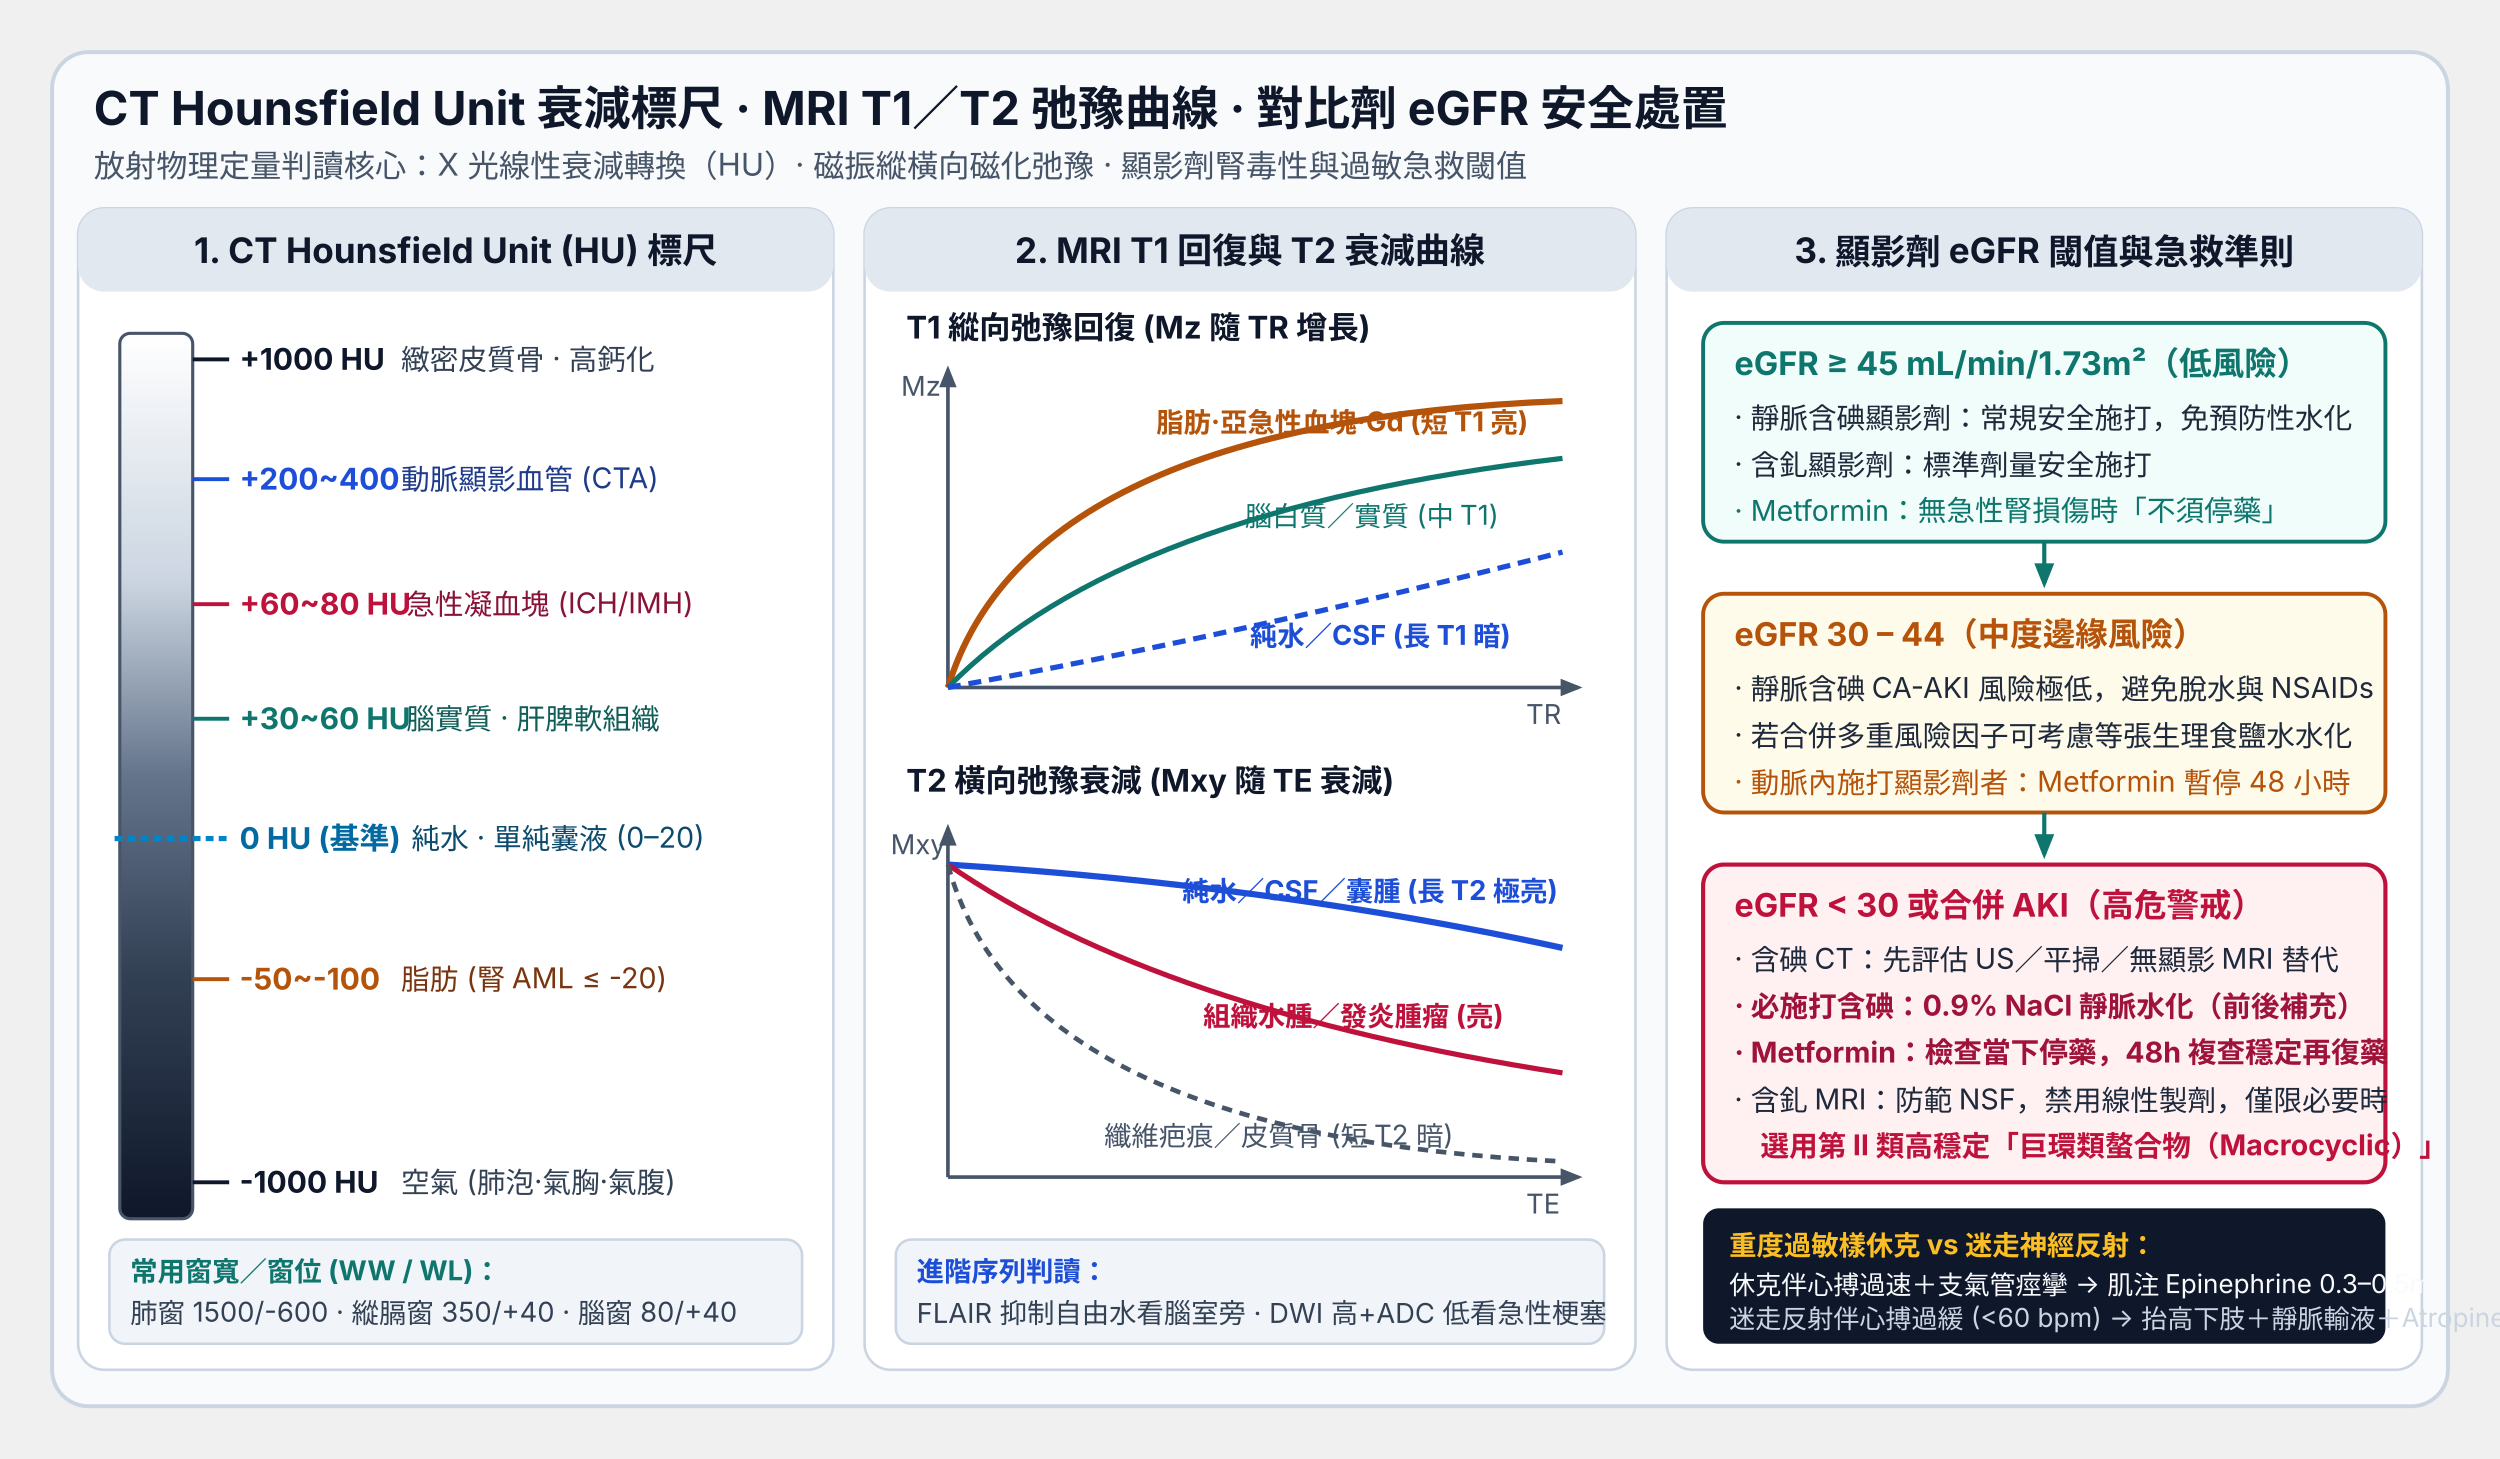
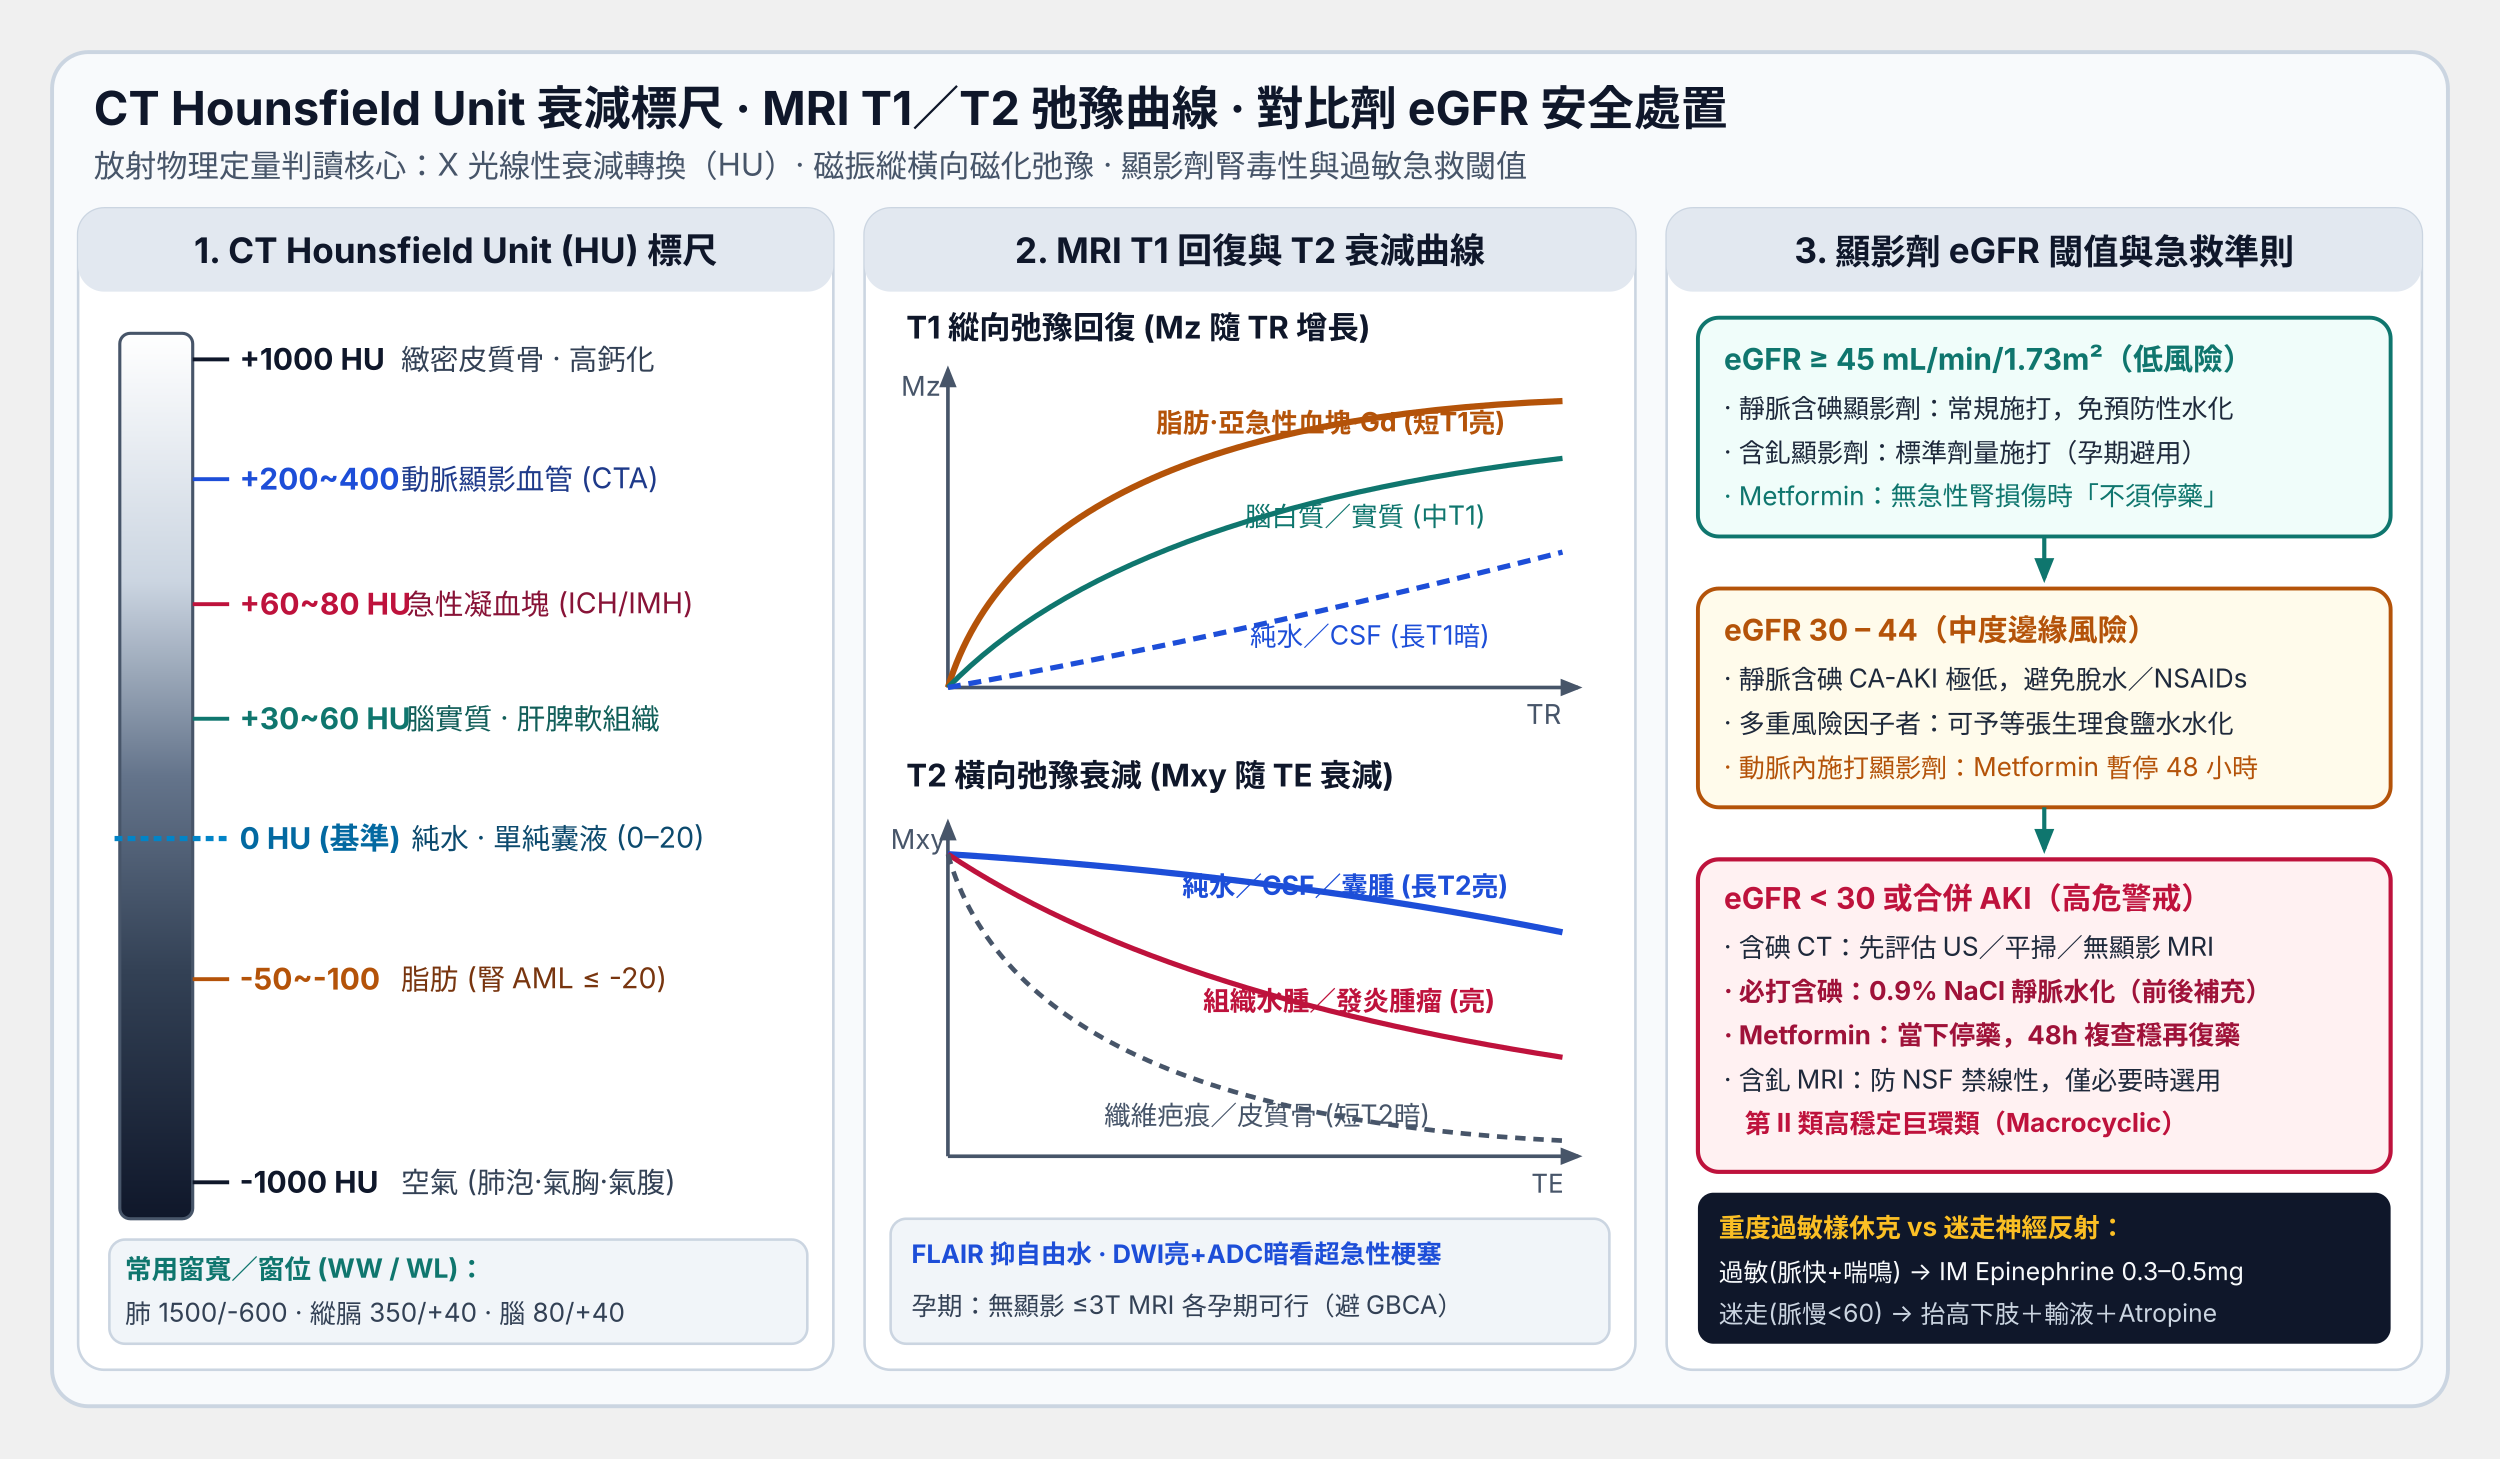
<svg xmlns="http://www.w3.org/2000/svg" viewBox="0 0 960 560" width="960" height="560" role="img" aria-labelledby="rad01-title rad01-desc">
  <defs>
    <linearGradient id="huGrad" x1="0" y1="1" x2="0" y2="0">
      <stop offset="0%" stop-color="#0f172a" />
      <stop offset="28%" stop-color="#334155" />
      <stop offset="50%" stop-color="#64748b" />
      <stop offset="72%" stop-color="#cbd5e1" />
      <stop offset="100%" stop-color="#ffffff" />
    </linearGradient>
    <marker id="arrTeal" viewBox="0 0 10 10" refX="8" refY="5" markerWidth="6" markerHeight="6" orient="auto">
      <path d="M 0 1 L 10 5 L 0 9 z" fill="#0f766e" />
    </marker>
    <marker id="arrSlate" viewBox="0 0 10 10" refX="8" refY="5" markerWidth="6" markerHeight="6" orient="auto">
      <path d="M 0 1 L 10 5 L 0 9 z" fill="#475569" />
    </marker>
  </defs>
  <g font-family="system-ui, -apple-system, 'Noto Sans TC', sans-serif">
    <rect x="20" y="20" width="920" height="520" rx="14" fill="#f8fafc" stroke="#cbd5e1" stroke-width="1.5" />
    <text x="36" y="48" font-size="18" font-weight="700" fill="#0f172a">CT Hounsfield Unit 衰減標尺 · MRI T1／T2 弛豫曲線 · 對比劑 eGFR 安全處置</text>
    <text x="36" y="68" font-size="12" fill="#475569">放射物理定量判讀核心：X 光線性衰減轉換（HU）· 磁振縱橫向磁化弛豫 · 顯影劑腎毒性與過敏急救閾值</text>
    <rect x="30" y="80" width="290" height="446" rx="10" fill="#ffffff" stroke="#cbd5e1" />
    <rect x="30" y="80" width="290" height="32" rx="10" fill="#e2e8f0" />
    <text x="175" y="101" font-size="13.5" font-weight="700" fill="#0f172a" text-anchor="middle">1. CT Hounsfield Unit (HU) 標尺</text>
    <rect x="46" y="128" width="28" height="340" rx="4" fill="url(#huGrad)" stroke="#475569" stroke-width="1.2" />
    <line x1="74" y1="138" x2="88" y2="138" stroke="#0f172a" stroke-width="1.5" />
    <text x="92" y="142" font-size="11.5" font-weight="700" fill="#0f172a">+1000 HU</text>
    <text x="154" y="142" font-size="11" fill="#334155">緻密皮質骨 · 高鈣化</text>
    <line x1="74" y1="184" x2="88" y2="184" stroke="#1d4ed8" stroke-width="1.5" />
    <text x="92" y="188" font-size="11.5" font-weight="700" fill="#1d4ed8">+200~400</text>
    <text x="154" y="188" font-size="11" fill="#1e3a8a">動脈顯影血管 (CTA)</text>
    <line x1="74" y1="232" x2="88" y2="232" stroke="#be123c" stroke-width="1.5" />
    <text x="92" y="236" font-size="11.5" font-weight="700" fill="#be123c">+60~80 HU</text>
    <text x="156" y="236" font-size="11" fill="#881337">急性凝血塊 (ICH/IMH)</text>
    <line x1="74" y1="276" x2="88" y2="276" stroke="#0f766e" stroke-width="1.5" />
    <text x="92" y="280" font-size="11.5" font-weight="700" fill="#0f766e">+30~60 HU</text>
    <text x="156" y="280" font-size="11" fill="#115e59">腦實質 · 肝脾軟組織</text>
    <line x1="44" y1="322" x2="88" y2="322" stroke="#0284c7" stroke-width="2" stroke-dasharray="3,2" />
    <text x="92" y="326" font-size="11.5" font-weight="700" fill="#0369a1">0 HU (基準)</text>
    <text x="158" y="326" font-size="11" fill="#0c4a6e">純水 · 單純囊液 (0–20)</text>
    <line x1="74" y1="376" x2="88" y2="376" stroke="#b45309" stroke-width="1.5" />
    <text x="92" y="380" font-size="11.5" font-weight="700" fill="#b45309">-50~-100</text>
    <text x="154" y="380" font-size="11" fill="#78350f">脂肪 (腎 AML ≤ -20)</text>
    <line x1="74" y1="454" x2="88" y2="454" stroke="#0f172a" stroke-width="1.5" />
    <text x="92" y="458" font-size="11.5" font-weight="700" fill="#0f172a">-1000 HU</text>
    <text x="154" y="458" font-size="11" fill="#334155">空氣 (肺泡·氣胸·氣腹)</text>
-     <rect x="42" y="476" width="266" height="40" rx="6" fill="#f1f5f9" stroke="#cbd5e1" />
-     <text x="50" y="492" font-size="10.5" font-weight="700" fill="#0f766e">常用窗寬／窗位 (WW / WL)：</text>
-     <text x="50" y="508" font-size="10.5" fill="#334155">肺窗 1500/-600 · 縱膈窗 350/+40 · 腦窗 80/+40</text>
+     <rect x="42" y="476" width="268" height="40" rx="6" fill="#f1f5f9" stroke="#cbd5e1" />
+     <text x="48" y="491" font-size="10.2" font-weight="700" fill="#0f766e">常用窗寬／窗位 (WW / WL)：</text>
+     <text x="48" y="508" font-size="10" fill="#334155">肺 1500/-600 · 縱膈 350/+40 · 腦 80/+40</text>
    <rect x="332" y="80" width="296" height="446" rx="10" fill="#ffffff" stroke="#cbd5e1" />
    <rect x="332" y="80" width="296" height="32" rx="10" fill="#e2e8f0" />
    <text x="480" y="101" font-size="13.5" font-weight="700" fill="#0f172a" text-anchor="middle">2. MRI T1 回復與 T2 衰減曲線</text>
    <text x="348" y="130" font-size="12" font-weight="700" fill="#0f172a">T1 縱向弛豫回復 (Mz 隨 TR 增長)</text>
    <line x1="364" y1="264" x2="606" y2="264" stroke="#475569" stroke-width="1.4" marker-end="url(#arrSlate)" />
    <line x1="364" y1="264" x2="364" y2="142" stroke="#475569" stroke-width="1.4" marker-end="url(#arrSlate)" />
    <text x="346" y="152" font-size="10.5" fill="#475569">Mz</text>
    <text x="586" y="278" font-size="10.5" fill="#475569">TR</text>
    <path d="M 364 264 Q 395 162, 600 154" fill="none" stroke="#b45309" stroke-width="2.4" />
-     <text x="444" y="166" font-size="10.5" font-weight="700" fill="#b45309">脂肪·亞急性血塊·Gd (短 T1 亮)</text>
+     <text x="444" y="166" font-size="10.2" font-weight="700" fill="#b45309">脂肪·亞急性血塊·Gd (短T1亮)</text>
    <path d="M 364 264 Q 430 196, 600 176" fill="none" stroke="#0f766e" stroke-width="2" />
-     <text x="478" y="202" font-size="10.5" fill="#0f766e">腦白質／實質 (中 T1)</text>
+     <text x="478" y="202" font-size="10.2" fill="#0f766e">腦白質／實質 (中T1)</text>
    <path d="M 364 264 Q 475 244, 600 212" fill="none" stroke="#1d4ed8" stroke-width="2" stroke-dasharray="5,3" />
-     <text x="480" y="248" font-size="10.5" font-weight="700" fill="#1d4ed8">純水／CSF (長 T1 暗)</text>
-     <text x="348" y="304" font-size="12" font-weight="700" fill="#0f172a">T2 橫向弛豫衰減 (Mxy 隨 TE 衰減)</text>
-     <line x1="364" y1="452" x2="606" y2="452" stroke="#475569" stroke-width="1.4" marker-end="url(#arrSlate)" />
-     <line x1="364" y1="452" x2="364" y2="318" stroke="#475569" stroke-width="1.4" marker-end="url(#arrSlate)" />
-     <text x="342" y="328" font-size="10.5" fill="#475569">Mxy</text>
-     <text x="586" y="466" font-size="10.5" fill="#475569">TE</text>
-     <path d="M 364 332 Q 490 340, 600 364" fill="none" stroke="#1d4ed8" stroke-width="2.4" />
-     <text x="454" y="346" font-size="10.5" font-weight="700" fill="#1d4ed8">純水／CSF／囊腫 (長 T2 極亮)</text>
-     <path d="M 364 332 Q 445 388, 600 412" fill="none" stroke="#be123c" stroke-width="2" />
-     <text x="462" y="394" font-size="10.5" font-weight="700" fill="#be123c">組織水腫／發炎腫瘤 (亮)</text>
-     <path d="M 364 332 Q 392 436, 600 446" fill="none" stroke="#475569" stroke-width="1.8" stroke-dasharray="4,3" />
-     <text x="424" y="440" font-size="10.5" fill="#475569">纖維疤痕／皮質骨 (短 T2 暗)</text>
-     <rect x="344" y="476" width="272" height="40" rx="6" fill="#f1f5f9" stroke="#cbd5e1" />
-     <text x="352" y="492" font-size="10.5" font-weight="700" fill="#1d4ed8">進階序列判讀：</text>
-     <text x="352" y="508" font-size="10.5" fill="#334155">FLAIR 抑制自由水看腦室旁 · DWI 高+ADC 低看急性梗塞</text>
+     <text x="480" y="248" font-size="10.2" fill="#1d4ed8">純水／CSF (長T1暗)</text>
+     <text x="348" y="302" font-size="12" font-weight="700" fill="#0f172a">T2 橫向弛豫衰減 (Mxy 隨 TE 衰減)</text>
+     <line x1="364" y1="444" x2="606" y2="444" stroke="#475569" stroke-width="1.4" marker-end="url(#arrSlate)" />
+     <line x1="364" y1="444" x2="364" y2="316" stroke="#475569" stroke-width="1.4" marker-end="url(#arrSlate)" />
+     <text x="342" y="326" font-size="10.5" fill="#475569">Mxy</text>
+     <text x="588" y="458" font-size="10" fill="#475569">TE</text>
+     <path d="M 364 328 Q 490 336, 600 358" fill="none" stroke="#1d4ed8" stroke-width="2.4" />
+     <text x="454" y="344" font-size="10.2" font-weight="700" fill="#1d4ed8">純水／CSF／囊腫 (長T2亮)</text>
+     <path d="M 364 328 Q 445 382, 600 406" fill="none" stroke="#be123c" stroke-width="2" />
+     <text x="462" y="388" font-size="10.2" font-weight="700" fill="#be123c">組織水腫／發炎腫瘤 (亮)</text>
+     <path d="M 364 328 Q 392 428, 600 438" fill="none" stroke="#475569" stroke-width="1.8" stroke-dasharray="4,3" />
+     <text x="424" y="432" font-size="10.2" fill="#475569">纖維疤痕／皮質骨 (短T2暗)</text>
+     <rect x="342" y="468" width="276" height="48" rx="6" fill="#f1f5f9" stroke="#cbd5e1" />
+     <text x="350" y="485" font-size="9.8" font-weight="700" fill="#1d4ed8">FLAIR 抑自由水 · DWI亮+ADC暗看超急性梗塞</text>
+     <text x="350" y="505" font-size="9.8" fill="#334155">孕期：無顯影 ≤3T MRI 各孕期可行（避 GBCA）</text>
    <rect x="640" y="80" width="290" height="446" rx="10" fill="#ffffff" stroke="#cbd5e1" />
    <rect x="640" y="80" width="290" height="32" rx="10" fill="#e2e8f0" />
    <text x="785" y="101" font-size="13.5" font-weight="700" fill="#0f172a" text-anchor="middle">3. 顯影劑 eGFR 閾值與急救準則</text>
-     <rect x="654" y="124" width="262" height="84" rx="8" fill="#f0fdfa" stroke="#0f766e" stroke-width="1.5" />
-     <text x="666" y="144" font-size="12.5" font-weight="700" fill="#0f766e">eGFR ≥ 45 mL/min/1.73m²（低風險）</text>
-     <text x="666" y="164" font-size="11" fill="#1e293b">· 靜脈含碘顯影劑：常規安全施打，免預防性水化</text>
-     <text x="666" y="182" font-size="11" fill="#1e293b">· 含釓顯影劑：標準劑量安全施打</text>
-     <text x="666" y="200" font-size="11" fill="#0f766e">· Metformin：無急性腎損傷時「不須停藥」</text>
-     <line x1="785" y1="208" x2="785" y2="224" stroke="#0f766e" stroke-width="1.6" marker-end="url(#arrTeal)" />
-     <rect x="654" y="228" width="262" height="84" rx="8" fill="#fffbeb" stroke="#b45309" stroke-width="1.5" />
-     <text x="666" y="248" font-size="12.5" font-weight="700" fill="#b45309">eGFR 30 – 44（中度邊緣風險）</text>
-     <text x="666" y="268" font-size="11" fill="#1e293b">· 靜脈含碘 CA-AKI 風險極低，避免脫水與 NSAIDs</text>
-     <text x="666" y="286" font-size="11" fill="#1e293b">· 若合併多重風險因子可考慮等張生理食鹽水水化</text>
-     <text x="666" y="304" font-size="11" fill="#b45309">· 動脈內施打顯影劑者：Metformin 暫停 48 小時</text>
-     <line x1="785" y1="312" x2="785" y2="328" stroke="#0f766e" stroke-width="1.6" marker-end="url(#arrTeal)" />
-     <rect x="654" y="332" width="262" height="122" rx="8" fill="#fff1f2" stroke="#be123c" stroke-width="1.6" />
-     <text x="666" y="352" font-size="12.5" font-weight="700" fill="#be123c">eGFR &lt; 30 或合併 AKI（高危警戒）</text>
-     <text x="666" y="372" font-size="11" fill="#1e293b">· 含碘 CT：先評估 US／平掃／無顯影 MRI 替代</text>
-     <text x="666" y="390" font-size="11" font-weight="700" fill="#9f1239">· 必施打含碘：0.9% NaCl 靜脈水化（前後補充）</text>
-     <text x="666" y="408" font-size="11" font-weight="700" fill="#9f1239">· Metformin：檢查當下停藥，48h 複查穩定再復藥</text>
-     <text x="666" y="426" font-size="11" fill="#1e293b">· 含釓 MRI：防範 NSF，禁用線性製劑，僅限必要時</text>
-     <text x="676" y="444" font-size="11" font-weight="700" fill="#be123c">選用第 II 類高穩定「巨環類螯合物（Macrocyclic）」</text>
-     <rect x="654" y="464" width="262" height="52" rx="6" fill="#0f172a" />
-     <text x="664" y="482" font-size="10.5" font-weight="700" fill="#fbbf24">重度過敏樣休克 vs 迷走神經反射：</text>
-     <text x="664" y="497" font-size="10" fill="#f8fafc">休克伴心搏過速＋支氣管痙攣 → 肌注 Epinephrine 0.3–0.5mg</text>
-     <text x="664" y="510" font-size="10" fill="#cbd5e1">迷走反射伴心搏過緩 (&lt;60 bpm) → 抬高下肢＋靜脈輸液＋Atropine</text>
+     <rect x="652" y="122" width="266" height="84" rx="8" fill="#f0fdfa" stroke="#0f766e" stroke-width="1.5" />
+     <text x="662" y="142" font-size="11.5" font-weight="700" fill="#0f766e">eGFR ≥ 45 mL/min/1.73m²（低風險）</text>
+     <text x="662" y="160" font-size="10" fill="#1e293b">· 靜脈含碘顯影劑：常規施打，免預防性水化</text>
+     <text x="662" y="177" font-size="10" fill="#1e293b">· 含釓顯影劑：標準劑量施打（孕期避用）</text>
+     <text x="662" y="194" font-size="10" fill="#0f766e">· Metformin：無急性腎損傷時「不須停藥」</text>
+     <line x1="785" y1="206" x2="785" y2="222" stroke="#0f766e" stroke-width="1.6" marker-end="url(#arrTeal)" />
+     <rect x="652" y="226" width="266" height="84" rx="8" fill="#fffbeb" stroke="#b45309" stroke-width="1.5" />
+     <text x="662" y="246" font-size="11.5" font-weight="700" fill="#b45309">eGFR 30 – 44（中度邊緣風險）</text>
+     <text x="662" y="264" font-size="10" fill="#1e293b">· 靜脈含碘 CA-AKI 極低，避免脫水／NSAIDs</text>
+     <text x="662" y="281" font-size="10" fill="#1e293b">· 多重風險因子者：可予等張生理食鹽水水化</text>
+     <text x="662" y="298" font-size="10" fill="#b45309">· 動脈內施打顯影劑：Metformin 暫停 48 小時</text>
+     <line x1="785" y1="310" x2="785" y2="326" stroke="#0f766e" stroke-width="1.6" marker-end="url(#arrTeal)" />
+     <rect x="652" y="330" width="266" height="120" rx="8" fill="#fff1f2" stroke="#be123c" stroke-width="1.6" />
+     <text x="662" y="349" font-size="11.5" font-weight="700" fill="#be123c">eGFR &lt; 30 或合併 AKI（高危警戒）</text>
+     <text x="662" y="367" font-size="10" fill="#1e293b">· 含碘 CT：先評估 US／平掃／無顯影 MRI</text>
+     <text x="662" y="384" font-size="10" font-weight="700" fill="#9f1239">· 必打含碘：0.9% NaCl 靜脈水化（前後補充）</text>
+     <text x="662" y="401" font-size="10" font-weight="700" fill="#9f1239">· Metformin：當下停藥，48h 複查穩再復藥</text>
+     <text x="662" y="418" font-size="10" fill="#1e293b">· 含釓 MRI：防 NSF 禁線性，僅必要時選用</text>
+     <text x="670" y="435" font-size="10" font-weight="700" fill="#be123c">第 II 類高穩定巨環類（Macrocyclic）</text>
+     <rect x="652" y="458" width="266" height="58" rx="6" fill="#0f172a" />
+     <text x="660" y="475" font-size="10" font-weight="700" fill="#fbbf24">重度過敏樣休克 vs 迷走神經反射：</text>
+     <text x="660" y="492" font-size="9.5" fill="#f8fafc">過敏(脈快+喘鳴) → IM Epinephrine 0.3–0.5mg</text>
+     <text x="660" y="508" font-size="9.5" fill="#cbd5e1">迷走(脈慢&lt;60) → 抬高下肢＋輸液＋Atropine</text>
  </g>
</svg>
